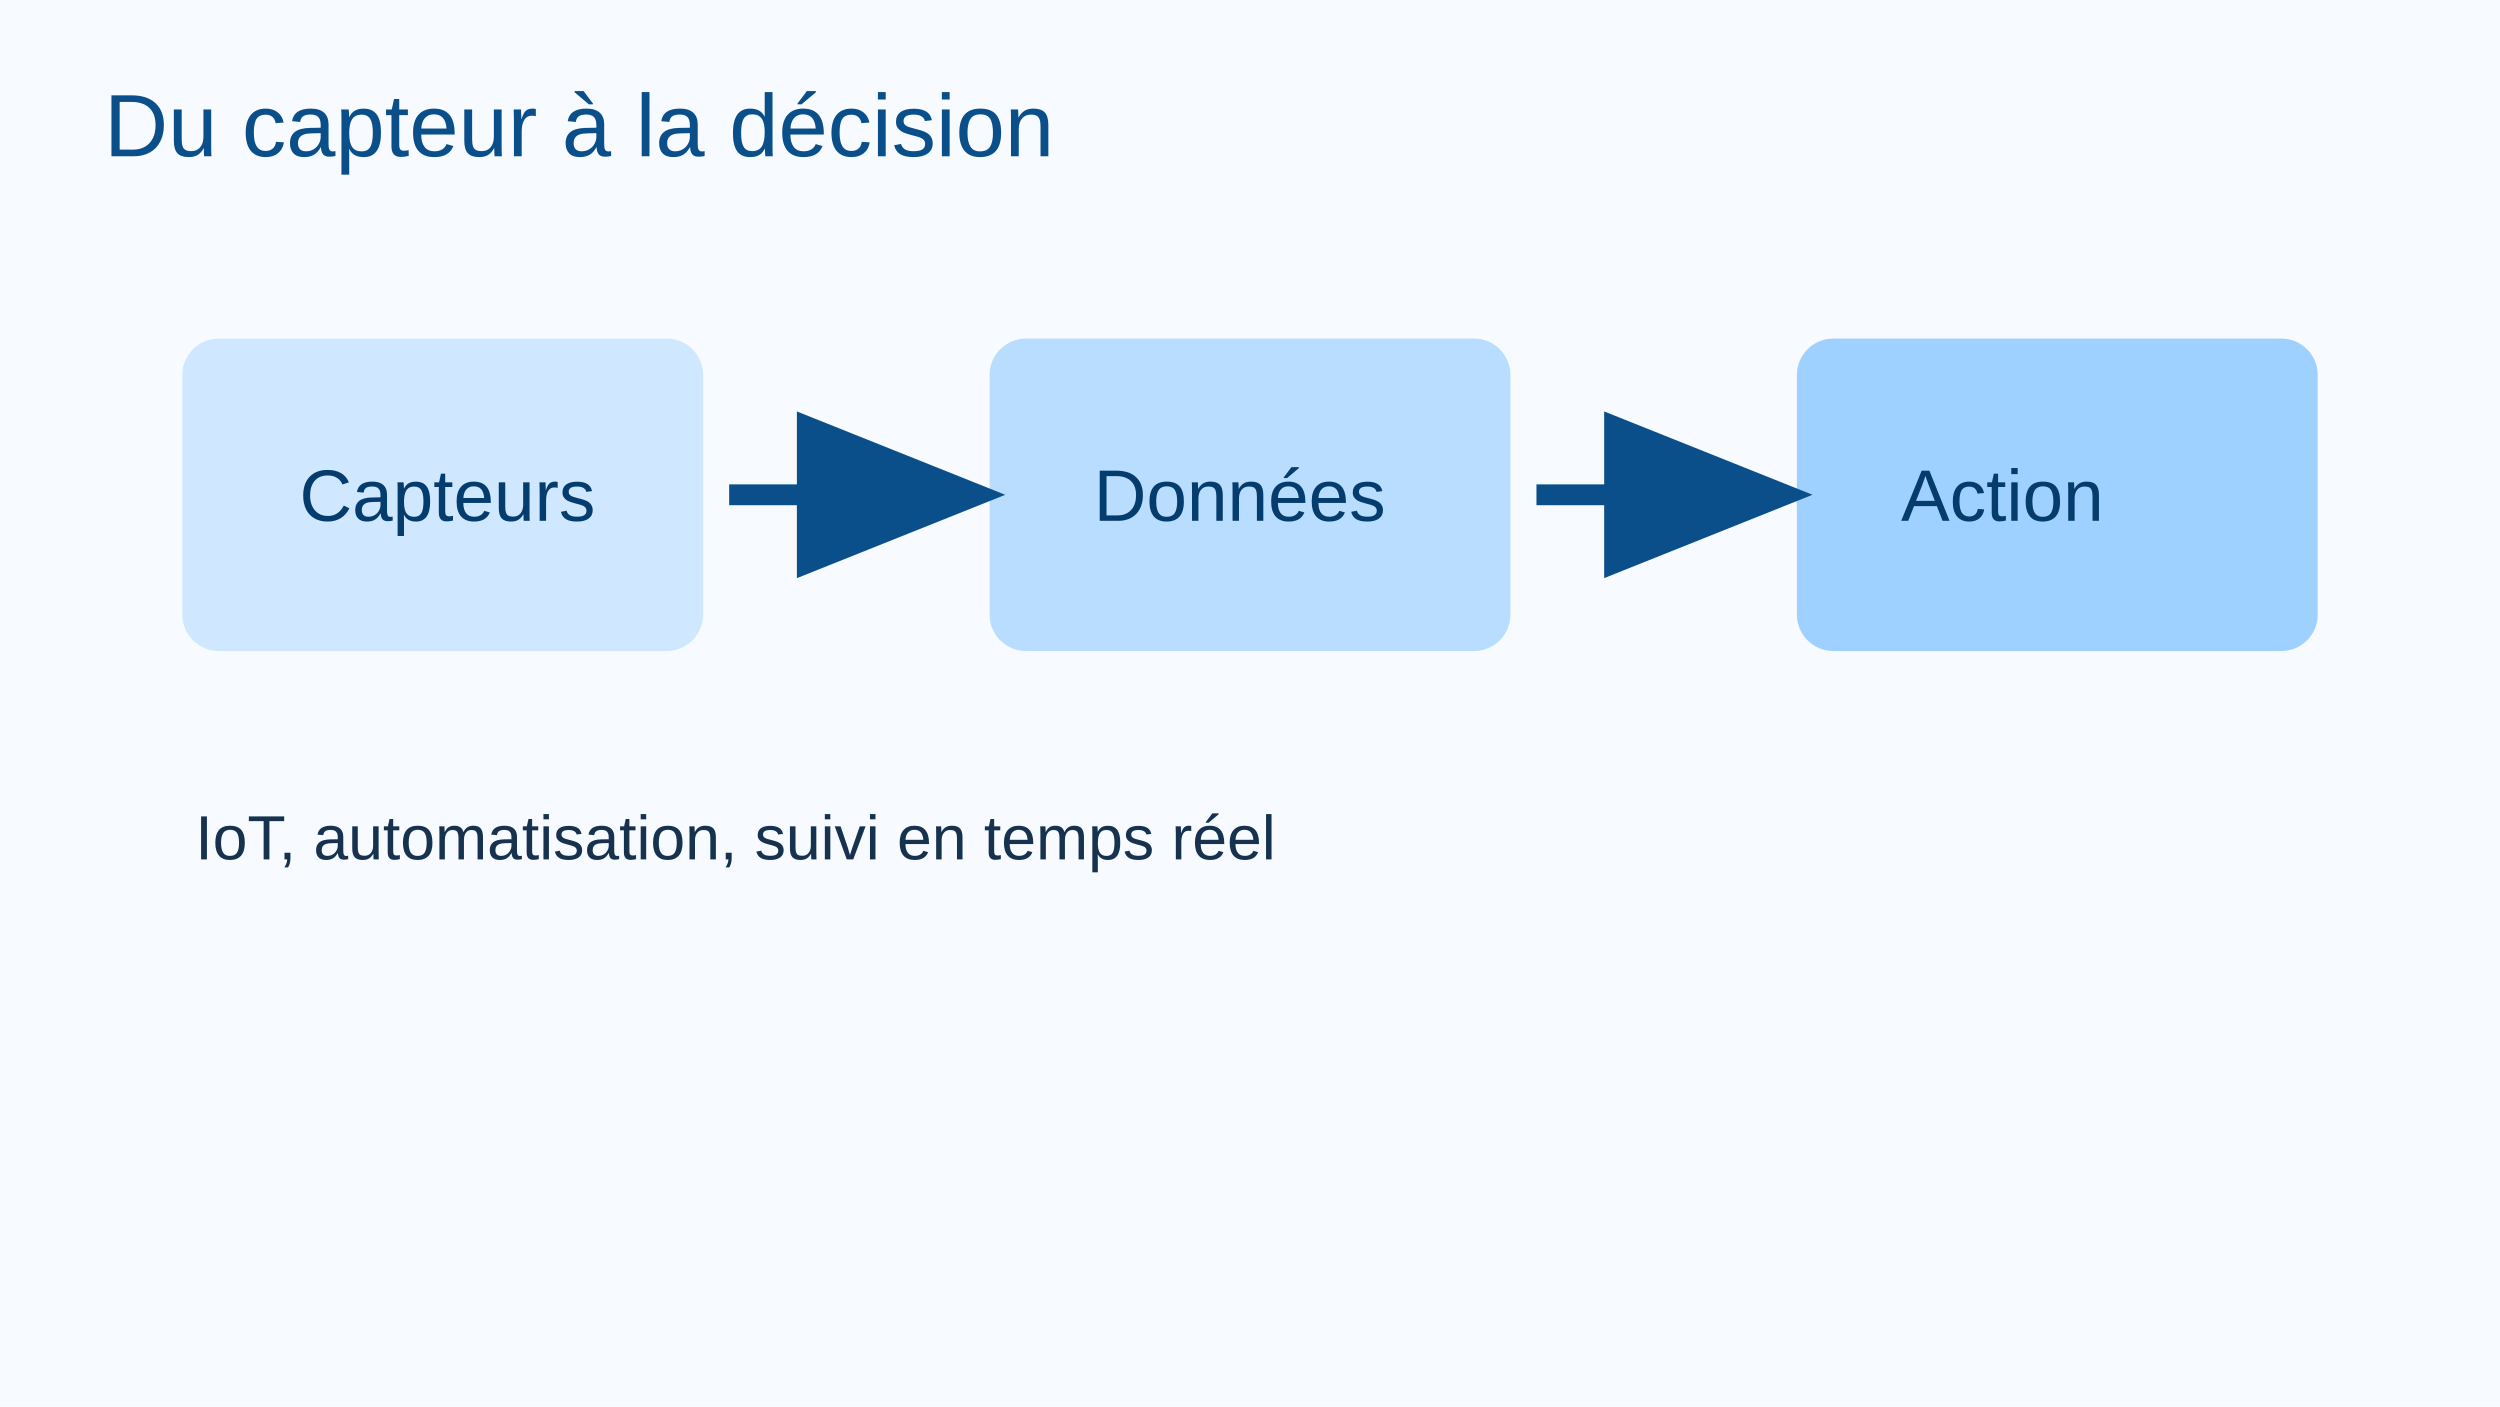
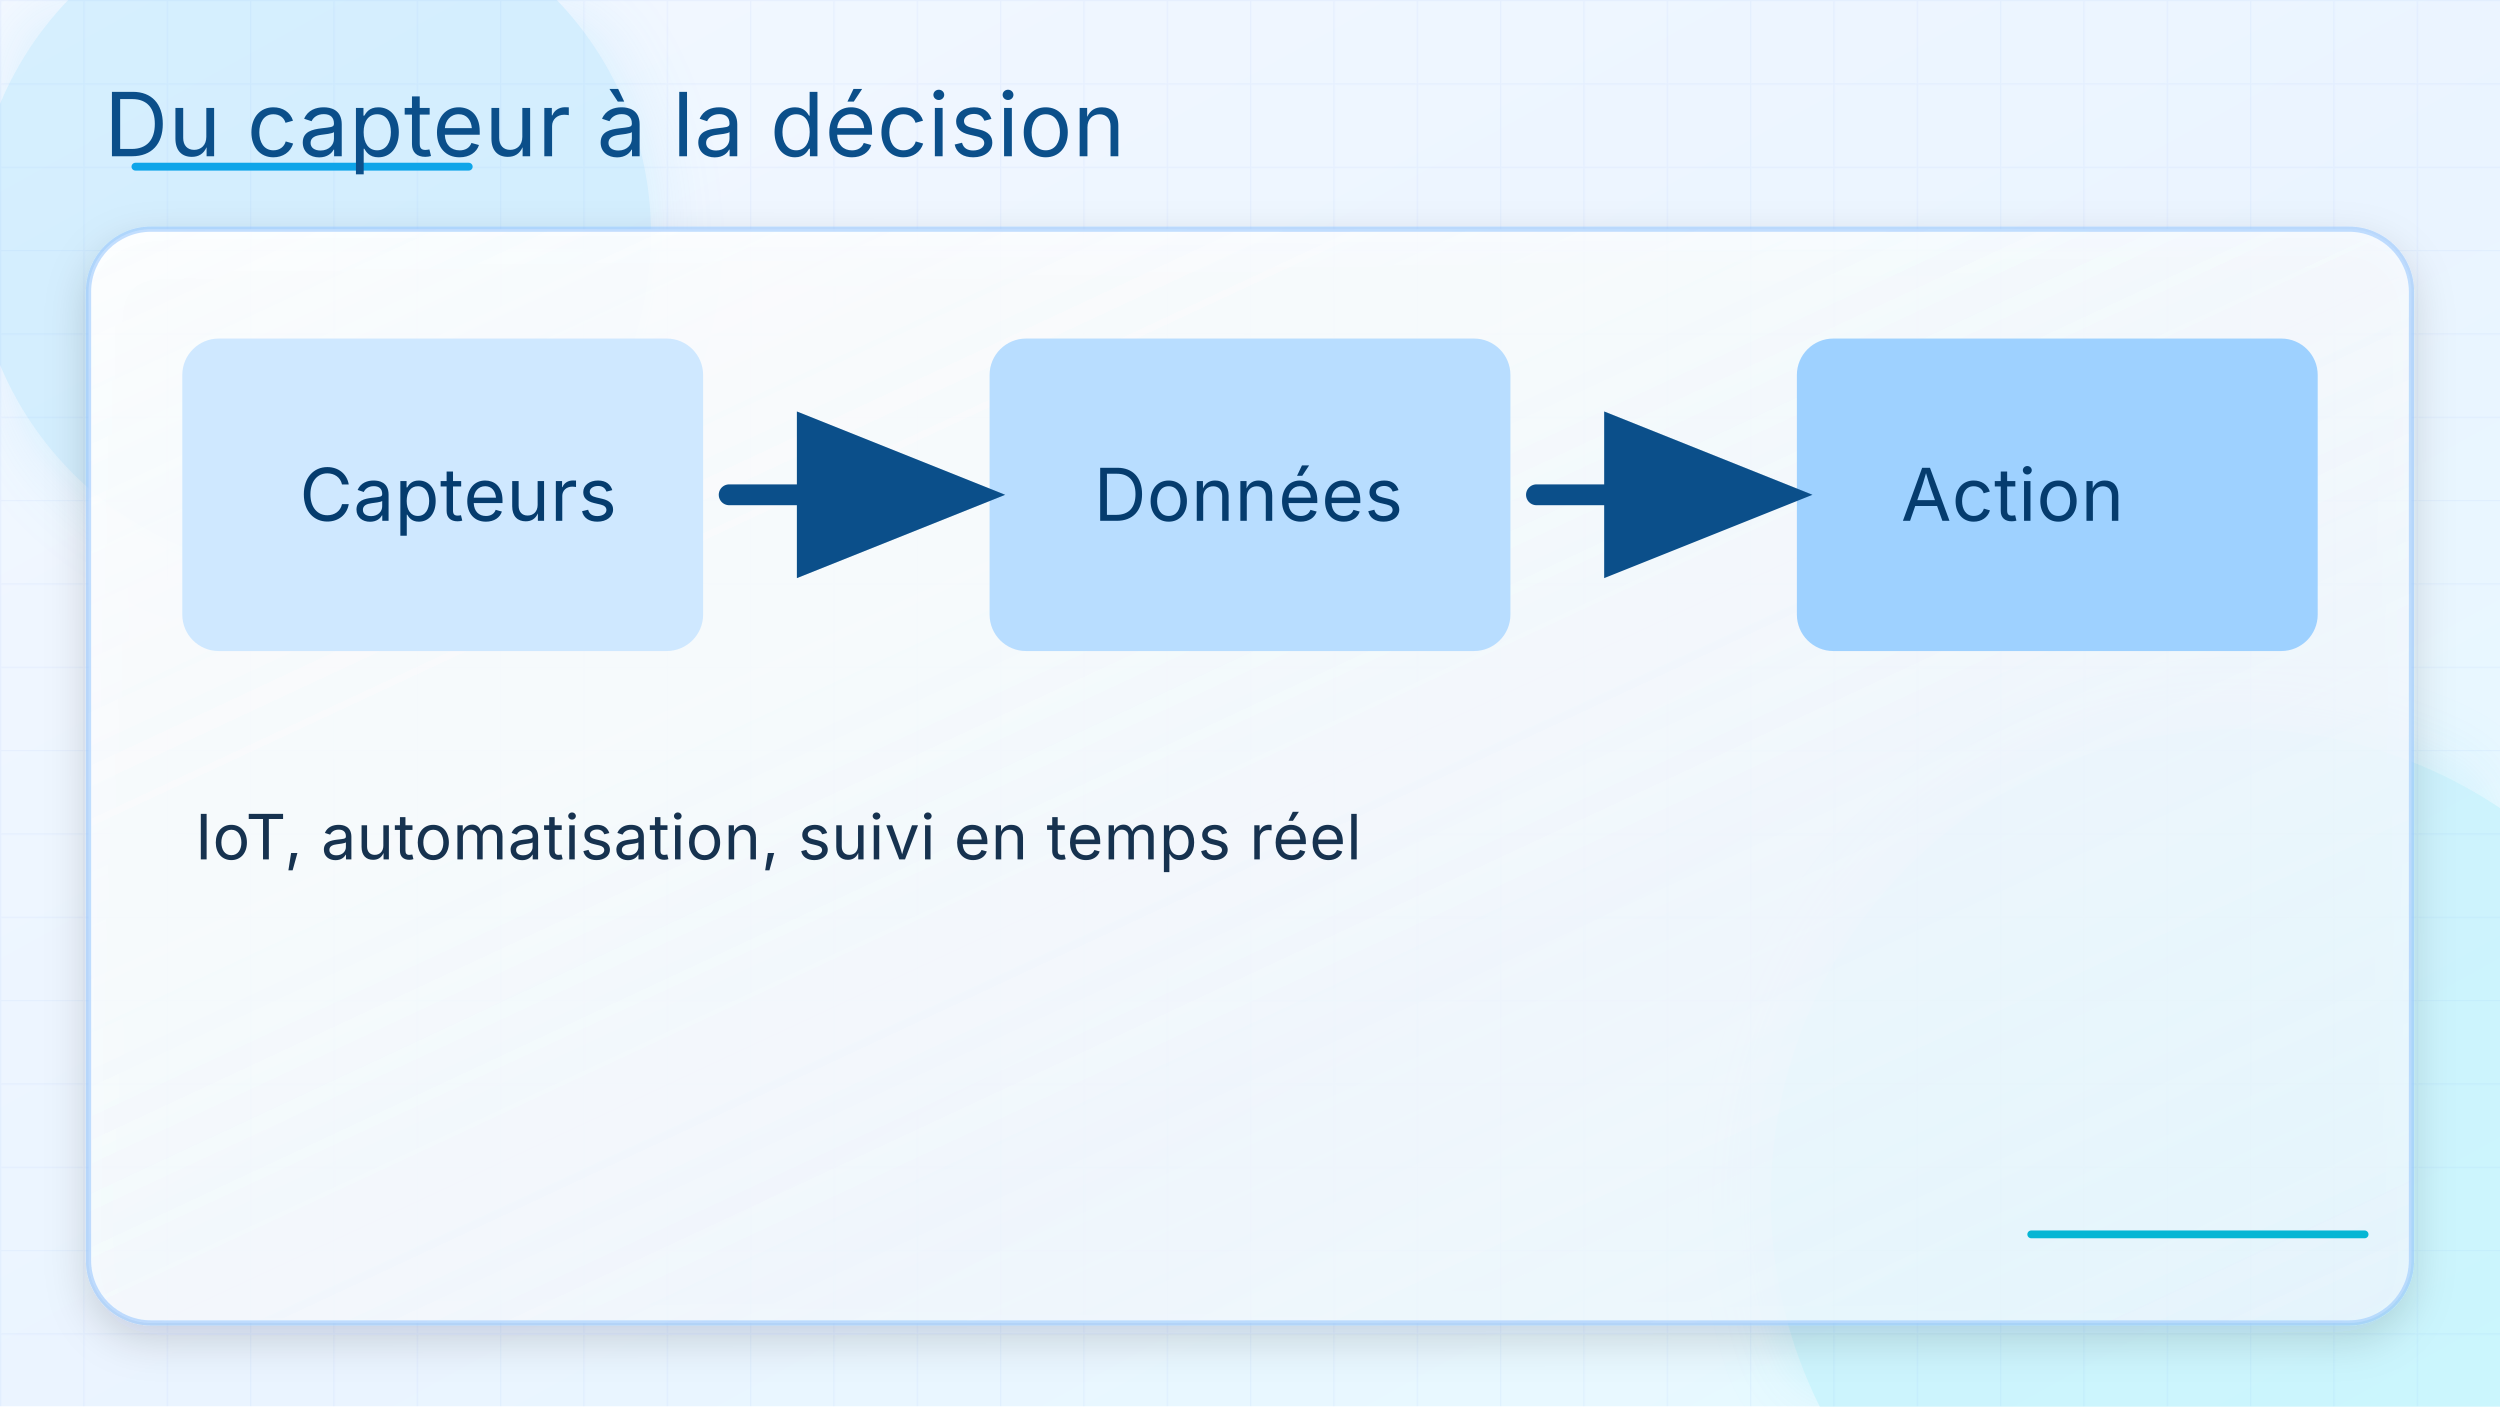
<svg xmlns="http://www.w3.org/2000/svg" width="960" height="540" viewBox="0 0 960 540">
-   <rect width="960" height="540" fill="#f7fbff" />
-   <text x="40" y="60" font-size="34" font-family="Arial" fill="#0b4f8a">Du capteur à la décision</text>
+   <style>text{letter-spacing:.2px} line,polyline,path{stroke-linecap:round;stroke-linejoin:round}</style>
+   <defs>
+     <linearGradient id="fx-bg-gradient" x1="0" y1="0" x2="1" y2="1">
+       <stop offset="0%" stop-color="#f3f8ff" />
+       <stop offset="55%" stop-color="#eaf4ff" />
+       <stop offset="100%" stop-color="#e6fbff" />
+     </linearGradient>
+     <linearGradient id="fx-panel-gradient" x1="0" y1="0" x2="1" y2="1">
+       <stop offset="0%" stop-color="#ffffff" stop-opacity="0.92" />
+       <stop offset="100%" stop-color="#eff8ff" stop-opacity="0.76" />
+     </linearGradient>
+     <pattern id="fx-grid" width="32" height="32" patternUnits="userSpaceOnUse">
+       <path d="M32 0H0V32" fill="none" stroke="#3b82f6" stroke-opacity="0.12" stroke-width="1" />
+     </pattern>
+     <filter id="fx-shadow" x="-20%" y="-20%" width="140%" height="140%">
+       <feDropShadow dx="0" dy="6" stdDeviation="8" flood-color="#0f172a" flood-opacity="0.18" />
+     </filter>
+     <filter id="fx-glow" x="-50%" y="-50%" width="200%" height="200%">
+       <feGaussianBlur stdDeviation="14" result="blur" />
+       <feMerge>
+         <feMergeNode in="blur" />
+         <feMergeNode in="SourceGraphic" />
+       </feMerge>
+     </filter>
+   </defs>
+   <rect class="fx-bg" width="960" height="540" fill="url(#fx-bg-gradient)" />
+   <circle cx="120" cy="90" r="130" fill="#38bdf8" opacity="0.16" filter="url(#fx-glow)" />
+   <circle cx="860" cy="460" r="180" fill="#22d3ee" opacity="0.14" filter="url(#fx-glow)" />
+   <rect class="fx-overlay" width="960" height="540" fill="url(#fx-grid)" opacity="0.42" />
+   <rect class="fx-panel" x="34" y="88" width="892" height="420" rx="24" fill="url(#fx-panel-gradient)" stroke="#93c5fd" stroke-opacity="0.55" stroke-width="2" filter="url(#fx-shadow)" />
+   <path d="M52 64H180" stroke="#0ea5e9" stroke-width="3" stroke-linecap="round" />
+   <path d="M780 474H908" stroke="#06b6d4" stroke-width="3" stroke-linecap="round" />
+   <text x="40" y="60" font-size="34" font-family="Segoe UI, Inter, Arial, sans-serif" fill="#0b4f8a">Du capteur à la décision</text>
  <rect x="70" y="130" width="200" height="120" rx="14" fill="#cfe8ff" />
-   <text x="115" y="200" font-size="28" font-family="Arial" fill="#053c6e">Capteurs</text>
+   <text x="115" y="200" font-size="28" font-family="Segoe UI, Inter, Arial, sans-serif" fill="#053c6e">Capteurs</text>
  <rect x="380" y="130" width="200" height="120" rx="14" fill="#b8ddff" />
-   <text x="420" y="200" font-size="28" font-family="Arial" fill="#053c6e">Données</text>
+   <text x="420" y="200" font-size="28" font-family="Segoe UI, Inter, Arial, sans-serif" fill="#053c6e">Données</text>
  <rect x="690" y="130" width="200" height="120" rx="14" fill="#9ed1ff" />
-   <text x="730" y="200" font-size="28" font-family="Arial" fill="#053c6e">Action</text>
+   <text x="730" y="200" font-size="28" font-family="Segoe UI, Inter, Arial, sans-serif" fill="#053c6e">Action</text>
  <path d="M280 190 L370 190" stroke="#0b4f8a" stroke-width="8" marker-end="url(#a)" />
  <path d="M590 190 L680 190" stroke="#0b4f8a" stroke-width="8" marker-end="url(#a)" />
-   <text x="75" y="330" font-size="24" font-family="Arial" fill="#16324f">IoT, automatisation, suivi en temps réel</text>
+   <text x="75" y="330" font-size="24" font-family="Segoe UI, Inter, Arial, sans-serif" fill="#16324f">IoT, automatisation, suivi en temps réel</text>
  <defs>
    <marker id="a" markerWidth="12" markerHeight="12" refX="8" refY="4" orient="auto">
      <path d="M0,0 L0,8 L10,4 z" fill="#0b4f8a" />
    </marker>
  </defs>
</svg>
